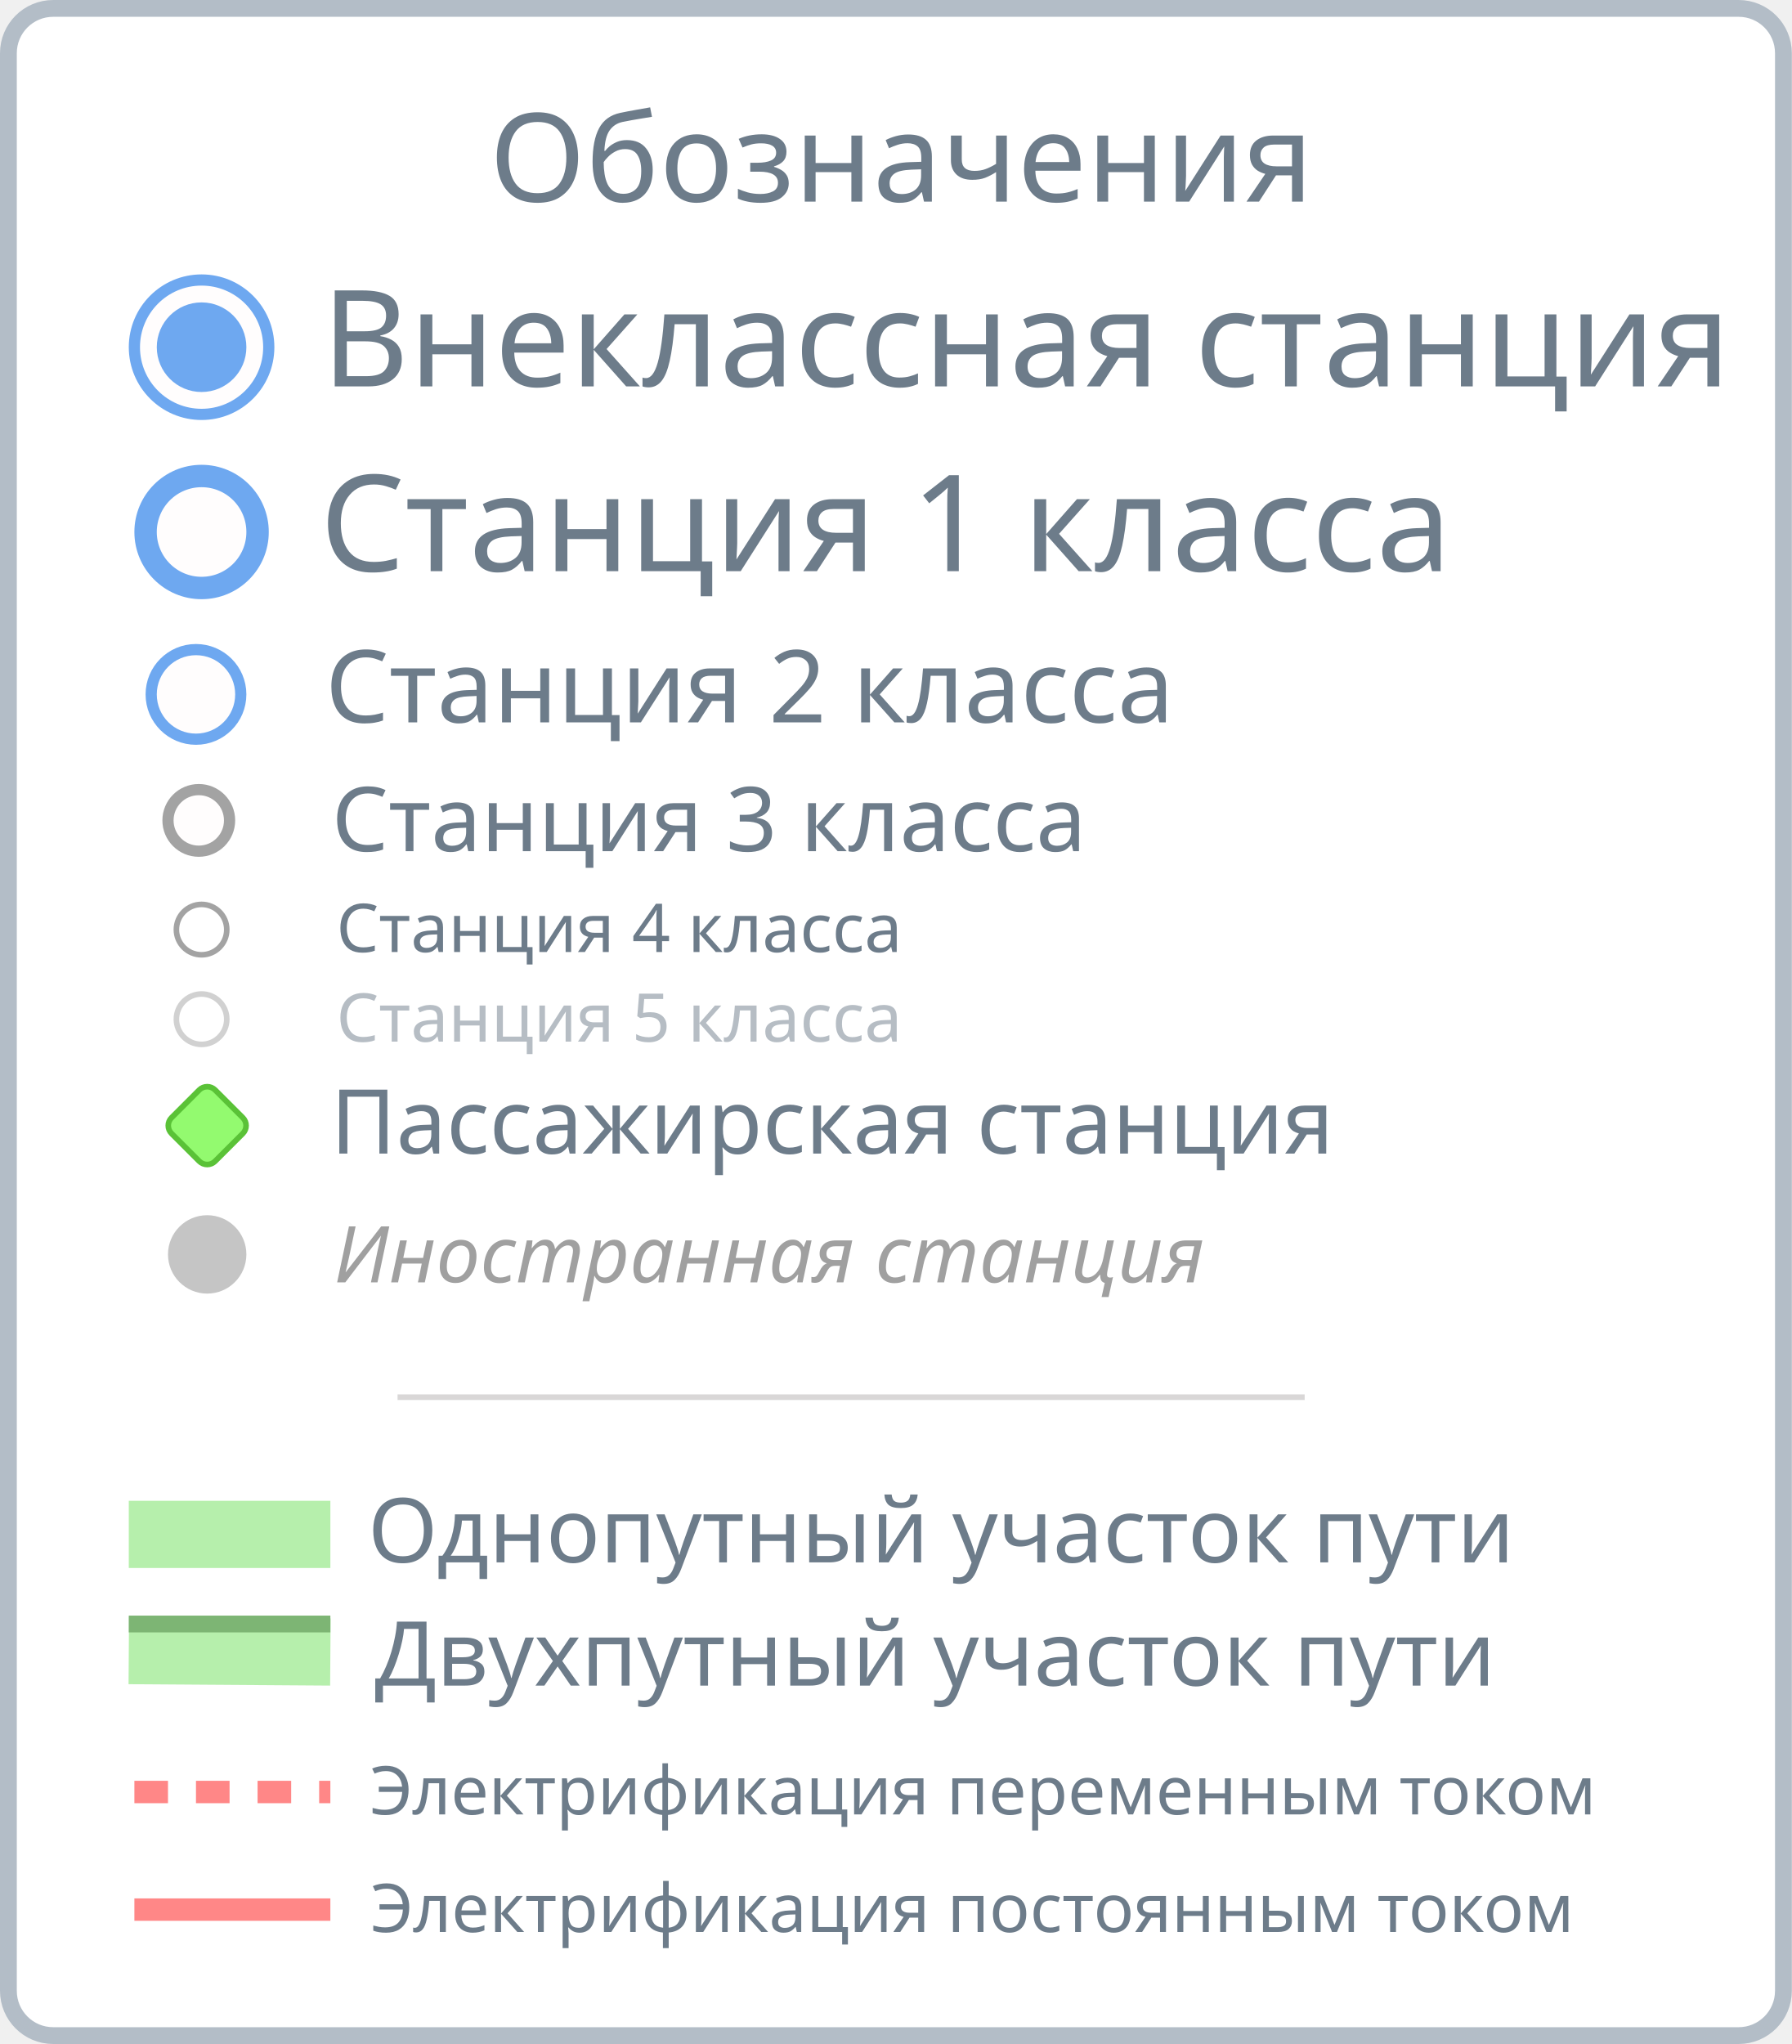
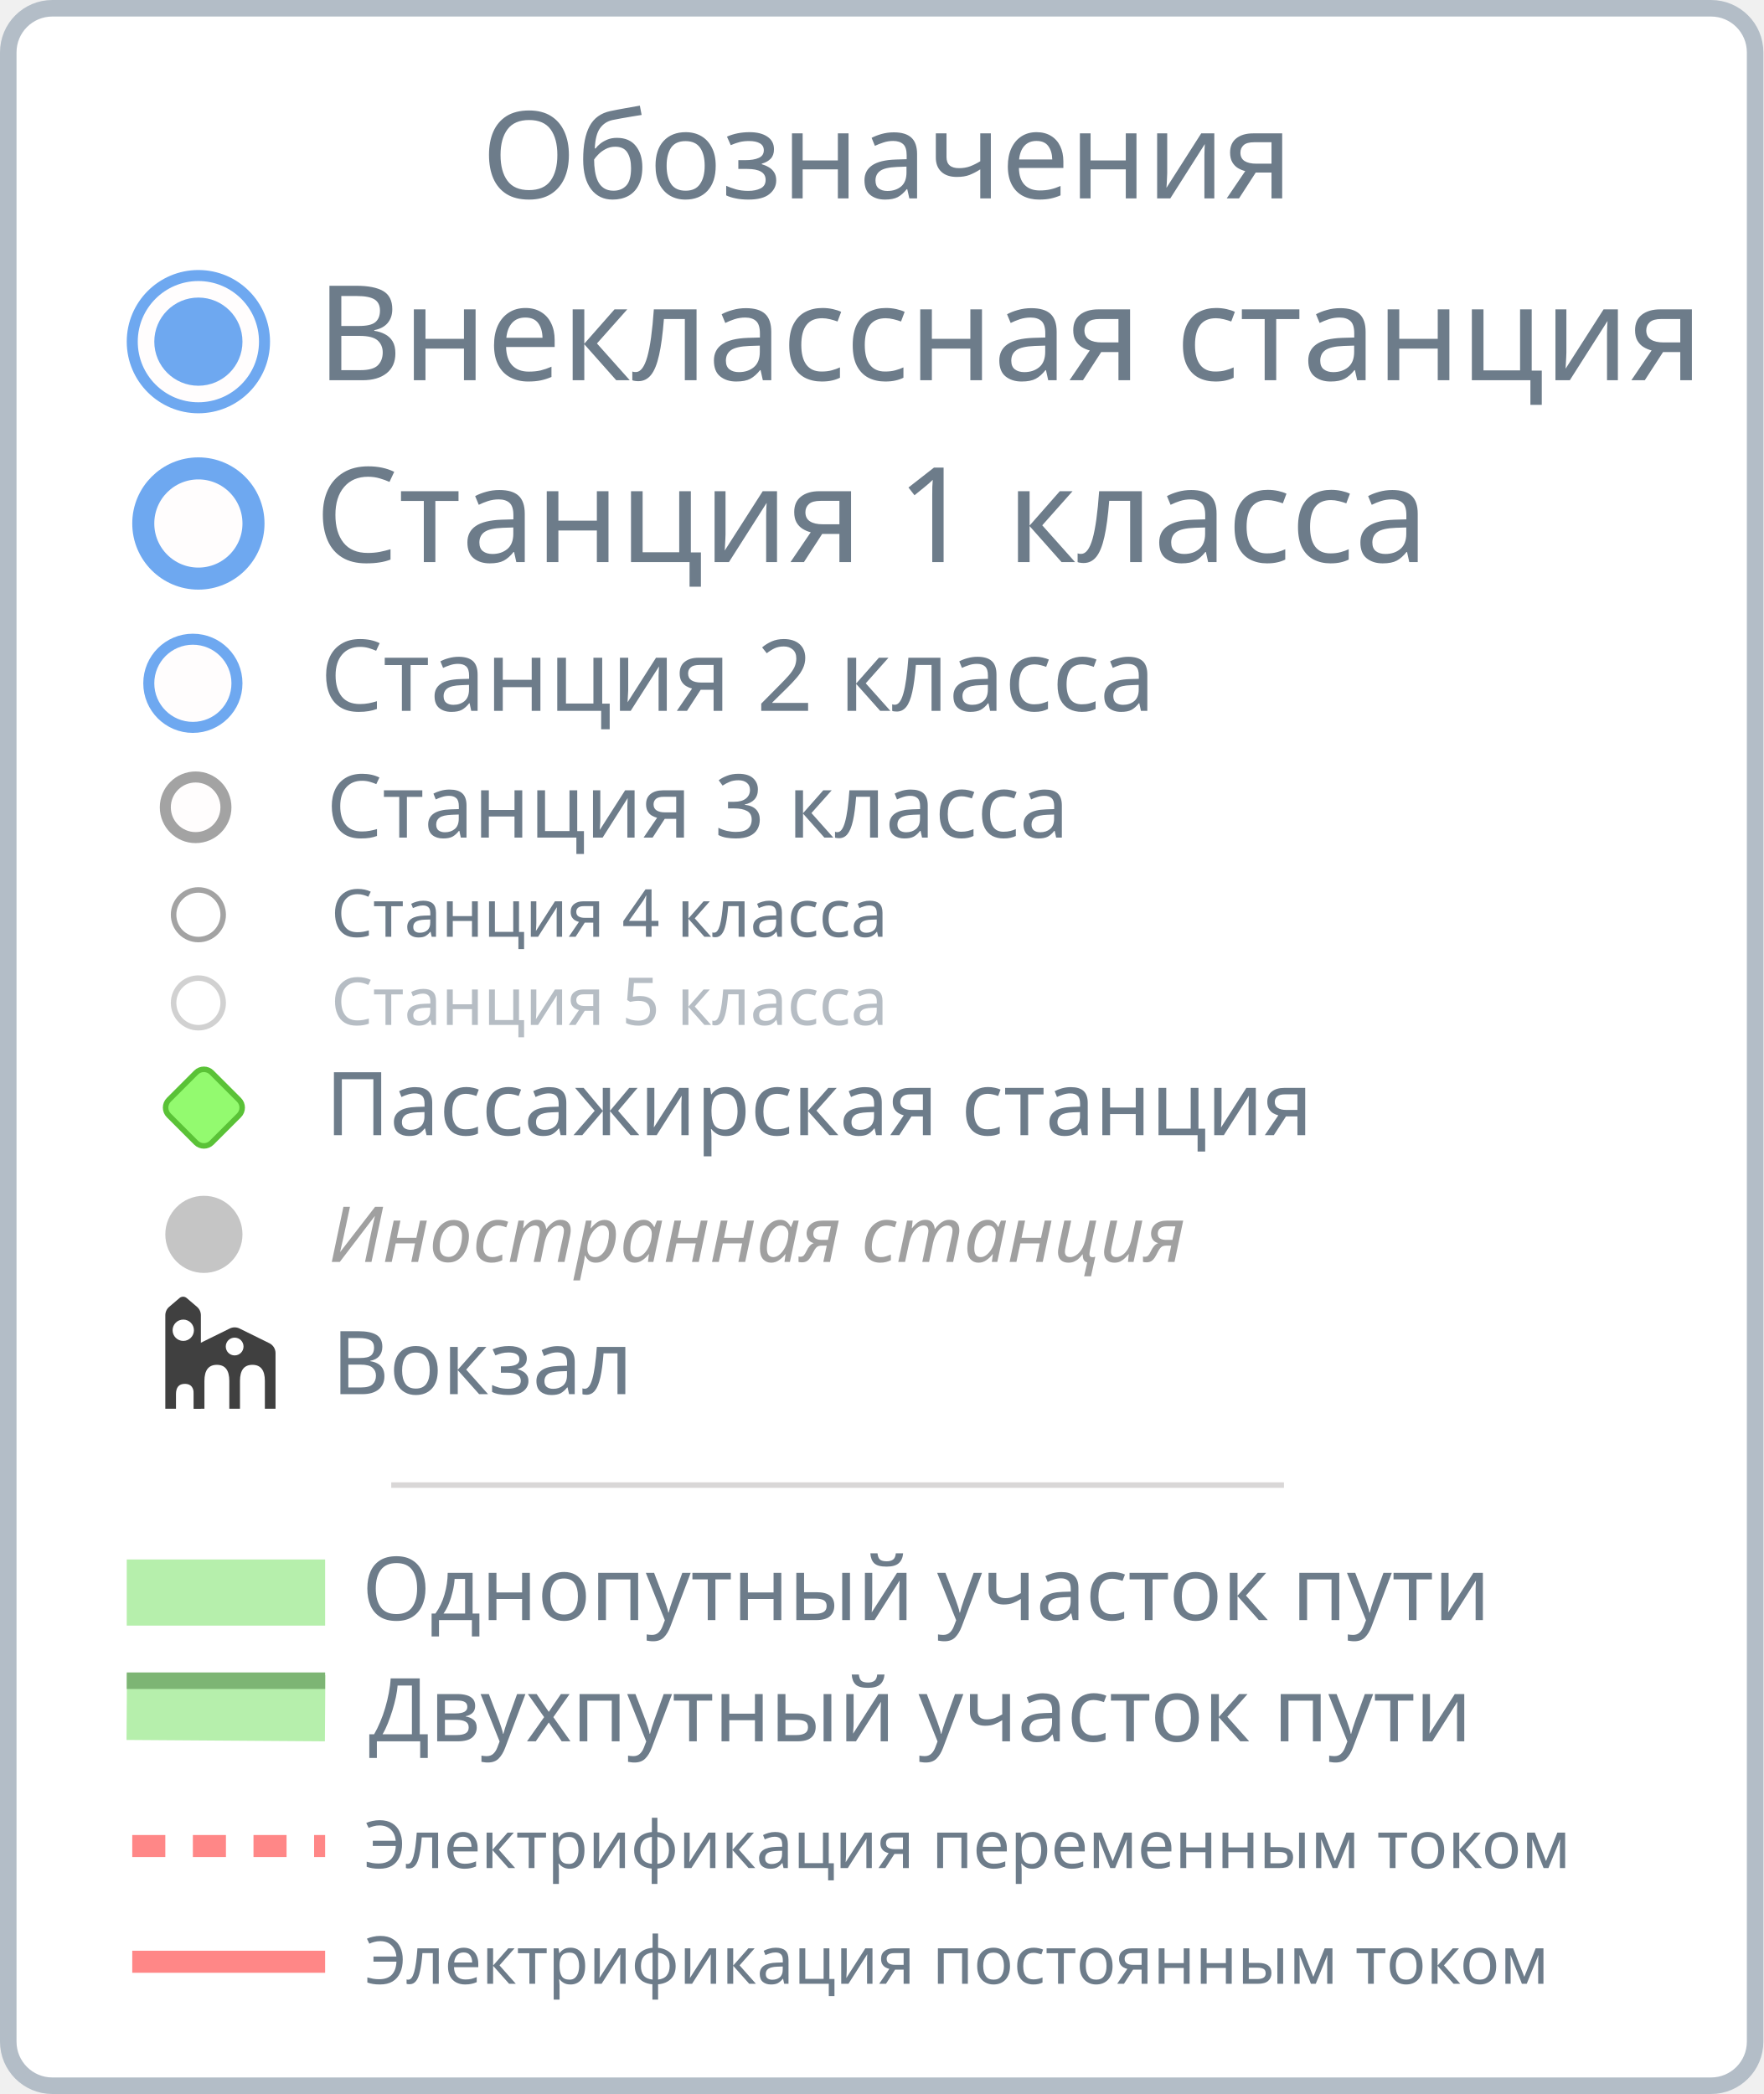
- <svg xmlns="http://www.w3.org/2000/svg" width="320px" height="365px" viewBox="0 0 320 365" version="1.1">
+ <svg xmlns="http://www.w3.org/2000/svg" width="320px" height="380px" viewBox="0 0 320 380" version="1.1">
  <g id="petrozavodsk_legend" stroke="none" stroke-width="1" fill="none" fill-rule="evenodd">
-     <rect id="Rectangle" stroke="#B3BDC7" stroke-width="3" fill="#FFFFFF" x="1.5" y="1.5" width="317" height="362" rx="8" />
-     <g id="Group-6" transform="translate(24, 333)">
+     <rect id="Rectangle" stroke="#B3BDC7" stroke-width="3" fill="#FFFFFF" x="1.5" y="1.5" width="317" height="377" rx="8" />
+     <g id="Group-6" transform="translate(24, 348)">
      <text id="Электрификация-посто" font-family="AvenirNext-Regular, Avenir Next" font-size="12" font-weight="normal" fill="#6D7C8A">
        <tspan x="42.228" y="12">Электрификация постоянным током</tspan>
      </text>
      <line x1="6.39488462e-13" y1="8" x2="35" y2="8" id="Path-7" stroke="#FF8787" stroke-width="4" />
    </g>
-     <g id="Group-6" transform="translate(24, 312)">
+     <g id="Group-6" transform="translate(24, 327)">
      <text id="Электрификация-перем" font-family="AvenirNext-Regular, Avenir Next" font-size="12" font-weight="normal" fill="#6D7C8A">
        <tspan x="42.104" y="12">Электрификация переменным током</tspan>
      </text>
      <line x1="6.39488462e-13" y1="8" x2="35" y2="8" id="Path-7" stroke="#FF8787" stroke-width="4" stroke-dasharray="6,5" />
    </g>
-     <g id="Group-5" transform="translate(23, 285)">
+     <g id="Group-5" transform="translate(23, 300)">
      <text id="Двухпутный-участок-п" font-family="AvenirNext-Regular, Avenir Next" font-size="16" font-weight="normal" fill="#6D7C8A">
        <tspan x="43.92" y="16">Двухпутный участок пути</tspan>
      </text>
      <g id="Group" transform="translate(0, 4)">
        <line x1="36" y1="6" x2="0" y2="5.75" id="Path-5" stroke="#B6EFAC" stroke-width="12" />
        <line x1="36" y1="1" x2="1.13686838e-13" y2="1" id="Path-13" stroke="#7DB574" stroke-width="3" />
      </g>
    </g>
-     <g id="Group-3" transform="translate(23, 263)">
+     <g id="Group-3" transform="translate(23, 278)">
      <text id="Однопутный-участок-п" font-family="AvenirNext-Regular, Avenir Next" font-size="16" font-weight="normal" fill="#6D7C8A">
        <tspan x="42.692" y="16">Однопутный участок пути</tspan>
      </text>
      <line x1="36" y1="11" x2="0" y2="11" id="Path-5" stroke="#B6EFAC" stroke-width="12" />
    </g>
    <g id="Group-4" transform="translate(23, 45)">
      <g id="st_" transform="translate(1, 33)">
        <text id="Станция-1-класса" font-family="AvenirNext-Regular, Avenir Next" font-size="24" font-weight="normal" fill="#6D7C8A">
          <tspan x="33.116" y="24">Станция 1 класса</tspan>
        </text>
        <g id="st" transform="translate(0, 5)" fill="#FFFDFD" stroke="#6EA8F0" stroke-width="4">
          <circle id="Oval" cx="12" cy="12" r="10" />
        </g>
      </g>
      <g id="st_" transform="translate(3, 66)">
        <g id="st" transform="translate(0, 4)" fill="#FFFDFD" stroke="#6EA8F0" stroke-width="2">
          <circle id="Oval" cx="9" cy="9" r="8" />
        </g>
        <text id="Станция-2-класса" font-family="AvenirNext-Regular, Avenir Next" font-size="18" font-weight="normal" fill="#6D7C8A">
          <tspan x="32.087" y="18">Станция 2 класса</tspan>
        </text>
      </g>
      <g id="st_" transform="translate(6, 91)">
        <g id="st" transform="translate(0, 4)" fill="#FFFDFD" stroke="#A3A3A3" stroke-width="2">
          <circle id="Oval" cx="6.5" cy="6.5" r="5.5" />
        </g>
        <text id="Станция-3-класса" font-family="AvenirNext-Regular, Avenir Next" font-size="16" font-weight="normal" fill="#6D7C8A">
          <tspan x="30.244" y="16">Станция 3 класса</tspan>
        </text>
      </g>
      <g id="st_" transform="translate(8, 113)">
        <g id="st" transform="translate(0, 3)" fill="#FFFFFF" stroke="#A3A3A3">
          <circle id="Oval" transform="translate(5, 5) scale(-1, 1) translate(-5, -5) " cx="5" cy="5" r="4.5" />
        </g>
        <text id="Станция-4-класса" font-family="AvenirNext-Regular, Avenir Next" font-size="12" font-weight="normal" fill="#6D7C8A">
          <tspan x="29.058" y="12">Станция 4 класса </tspan>
        </text>
      </g>
      <g id="st_" opacity="0.502" transform="translate(8, 129)">
        <g id="st" transform="translate(0, 3)" fill="#FFFFFF" stroke="#A3A3A3">
          <circle id="Oval" transform="translate(5, 5) scale(-1, 1) translate(-5, -5) " cx="5" cy="5" r="4.5" />
        </g>
        <text id="Станция-5-класса" font-family="AvenirNext-Regular, Avenir Next" font-size="12" font-weight="normal" fill="#6D7C8A">
          <tspan x="29.058" y="12">Станция 5 класса</tspan>
        </text>
      </g>
      <g id="st_">
        <text id="Внеклассная-станция" font-family="AvenirNext-Regular, Avenir Next" font-size="24" font-weight="normal" fill="#6D7C8A">
          <tspan x="34.452" y="24">Внеклассная станция</tspan>
        </text>
        <g id="st" transform="translate(0, 4)">
          <circle id="Oval" stroke="#6EA8F0" stroke-width="2" fill="#FFFDFD" cx="13" cy="13" r="12" />
          <circle id="Oval" fill="#6EA8F0" cx="13" cy="13" r="8" />
        </g>
      </g>
      <g id="Group-2" transform="translate(5, 145)">
        <rect id="Rectangle" stroke="#5AC237" fill="#93FA6F" transform="translate(9, 11) rotate(-45) translate(-9, -11) " x="3.5" y="5.5" width="11" height="11" rx="2" />
        <text id="Пассажирская-станция" font-family="AvenirNext-Regular, Avenir Next" font-size="16" font-weight="normal" fill="#6D7C8A">
          <tspan x="31.052" y="16">Пассажирская станция</tspan>
        </text>
      </g>
      <g id="st_" transform="translate(7, 170)">
        <text id="Иностранная-станция" font-family="AvenirNext-Italic, Avenir Next" font-size="14" font-style="italic" font-weight="normal" fill="#A0A0A0">
          <tspan x="29.633" y="14">Иностранная станция</tspan>
        </text>
        <g id="st" transform="translate(0, 2)" fill="#C5C5C5">
          <circle id="Oval" cx="7" cy="7" r="7" />
        </g>
      </g>
+       <g id="zd_vkz" transform="translate(7, 190)" fill="#404040">
+         <path d="M13.465,6.083 L18.885,8.755 C19.568,9.092 20,9.788 20,10.549 L20,20.645 L18.065,20.645 L18.065,15.599 C18.065,13.651 17.312,12.677 15.806,12.677 C14.301,12.677 13.548,13.651 13.548,15.599 L13.548,15.599 L13.548,20.645 L11.613,20.645 L11.613,15.599 C11.613,13.651 10.86,12.677 9.355,12.677 C7.849,12.677 7.097,13.651 7.097,15.599 L7.097,15.599 L7.097,20.645 L5.161,20.645 L5.161,9.305 L11.696,6.083 C12.254,5.808 12.908,5.808 13.465,6.083 Z M12.581,7.742 C11.69,7.742 10.968,8.464 10.968,9.355 C10.968,10.246 11.69,10.968 12.581,10.968 C13.471,10.968 14.194,10.246 14.194,9.355 C14.194,8.464 13.471,7.742 12.581,7.742 Z" id="Combined-Shape" />
+         <path d="M3.875,0.553 L5.749,2.151 C6.195,2.531 6.452,3.087 6.452,3.673 L6.452,20.645 L5.161,20.645 L5.161,18.003 C5.161,16.817 4.676,16.194 3.706,16.135 L3.548,16.13 C2.473,16.13 1.935,16.754 1.935,18.003 L1.935,18.003 L1.935,20.645 L0,20.645 L0,3.673 C8.16447282e-16,3.087 0.257,2.531 0.703,2.151 L2.577,0.553 C2.951,0.234 3.501,0.234 3.875,0.553 Z M3.258,4.466 C2.189,4.466 1.322,5.333 1.322,6.402 C1.322,7.471 2.189,8.337 3.258,8.337 C4.327,8.337 5.193,7.471 5.193,6.402 C5.193,5.333 4.327,4.466 3.258,4.466 Z" id="Combined-Shape" />
+       </g>
+       <text id="Вокзал" font-family="AvenirNext-Regular, Avenir Next" font-size="16" font-weight="normal" fill="#6D7C8A">
+         <tspan x="37.228" y="208">Вокзал</tspan>
+       </text>
    </g>
    <text id="Обозначения" font-family="AvenirNext-DemiBold, Avenir Next" font-size="22" font-weight="500" fill="#6D7C8A">
      <tspan x="87.394" y="36">Обозначения</tspan>
    </text>
-     <line x1="233" y1="249.5" x2="71" y2="249.5" id="Path-140" stroke="#D9D7D7" />
+     <line x1="233" y1="269.5" x2="71" y2="269.5" id="Path-140" stroke="#D9D7D7" />
  </g>
</svg>
